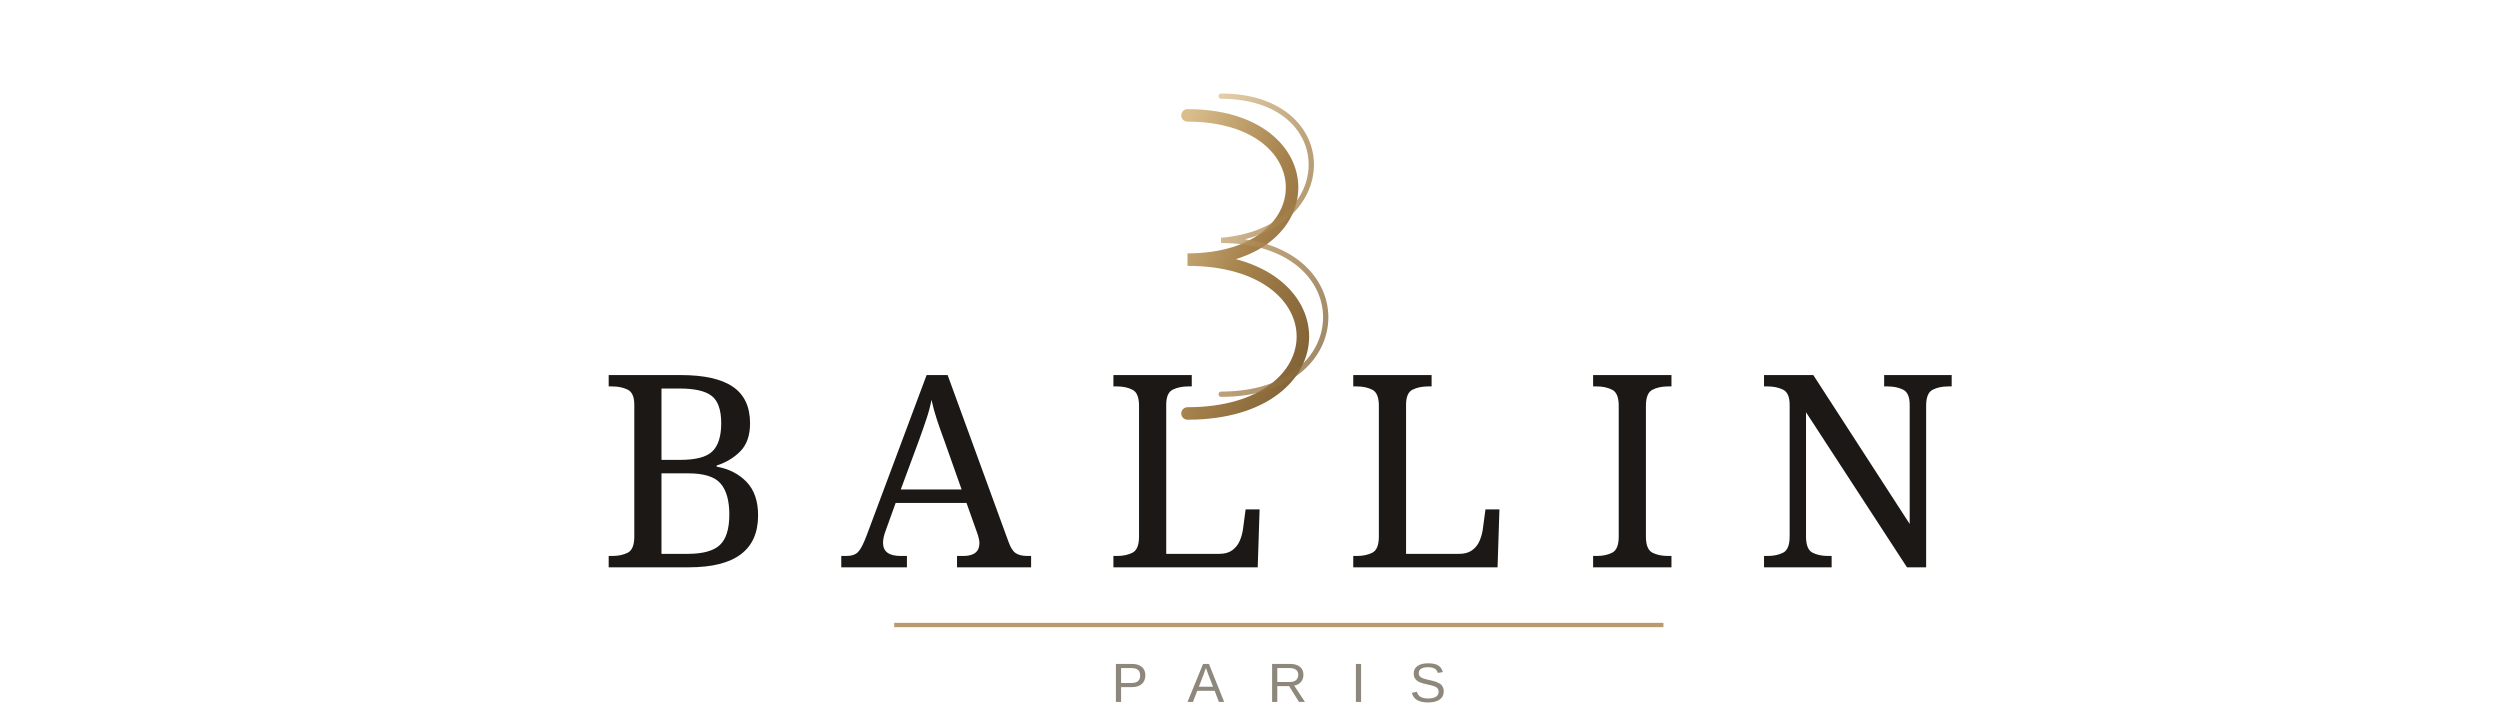
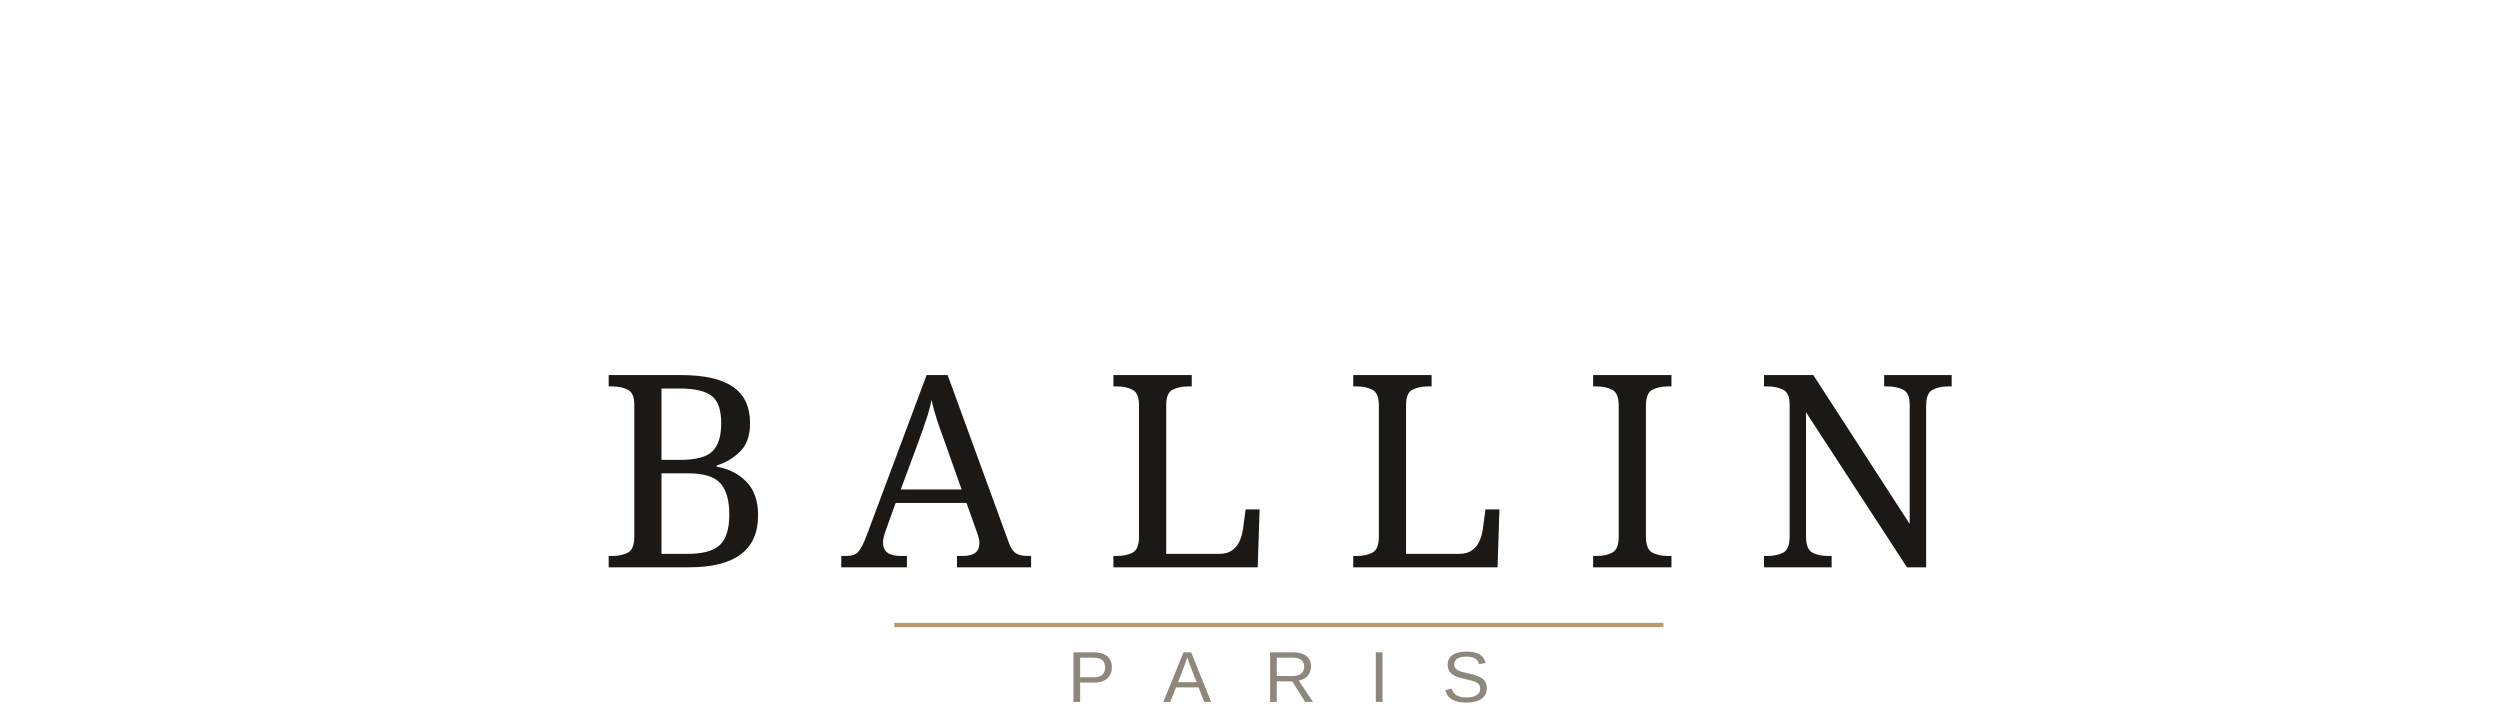
<svg xmlns="http://www.w3.org/2000/svg" viewBox="0 0 520 150">
  <defs>
    <linearGradient id="gold" x1="0" y1="0" x2="1" y2="1">
      <stop offset="0" stop-color="#D9BE8C" />
      <stop offset=".5" stop-color="#A5814B" />
      <stop offset="1" stop-color="#7C5E33" />
    </linearGradient>
  </defs>
-   <g fill="none" stroke="url(#gold)" stroke-linecap="round">
-     <path d="M247 22 L247 86" stroke-width="2.6" />
-     <path d="M247 24 C276 24 276 54 247 54 C279 54 279 86 247 86" stroke-width="2.6" />
-     <path d="M254 18 L254 82" stroke-width="1.1" opacity=".75" />
-     <path d="M254 20 C279 20 279 48 254 50 C283 50 283 82 254 82" stroke-width="1.1" opacity=".75" />
-   </g>
  <text x="266" y="118" text-anchor="middle" font-family="Cormorant Garamond, Playfair Display, Georgia, serif" font-size="56" font-weight="500" letter-spacing="15" fill="#1B1815">BALLIN</text>
  <line x1="186" y1="130" x2="346" y2="130" stroke="#A5814B" stroke-width=".9" opacity=".8" />
-   <text x="266" y="146" text-anchor="middle" font-family="Jost, Montserrat, Arial, sans-serif" font-size="11.5" letter-spacing="9" fill="#8D877C">PARIS</text>
+   <text x="266" y="146" text-anchor="middle" font-family="Jost, Montserrat, Arial, sans-serif" font-size="15" letter-spacing="11" fill="#8D877C">PARIS</text>
</svg>
